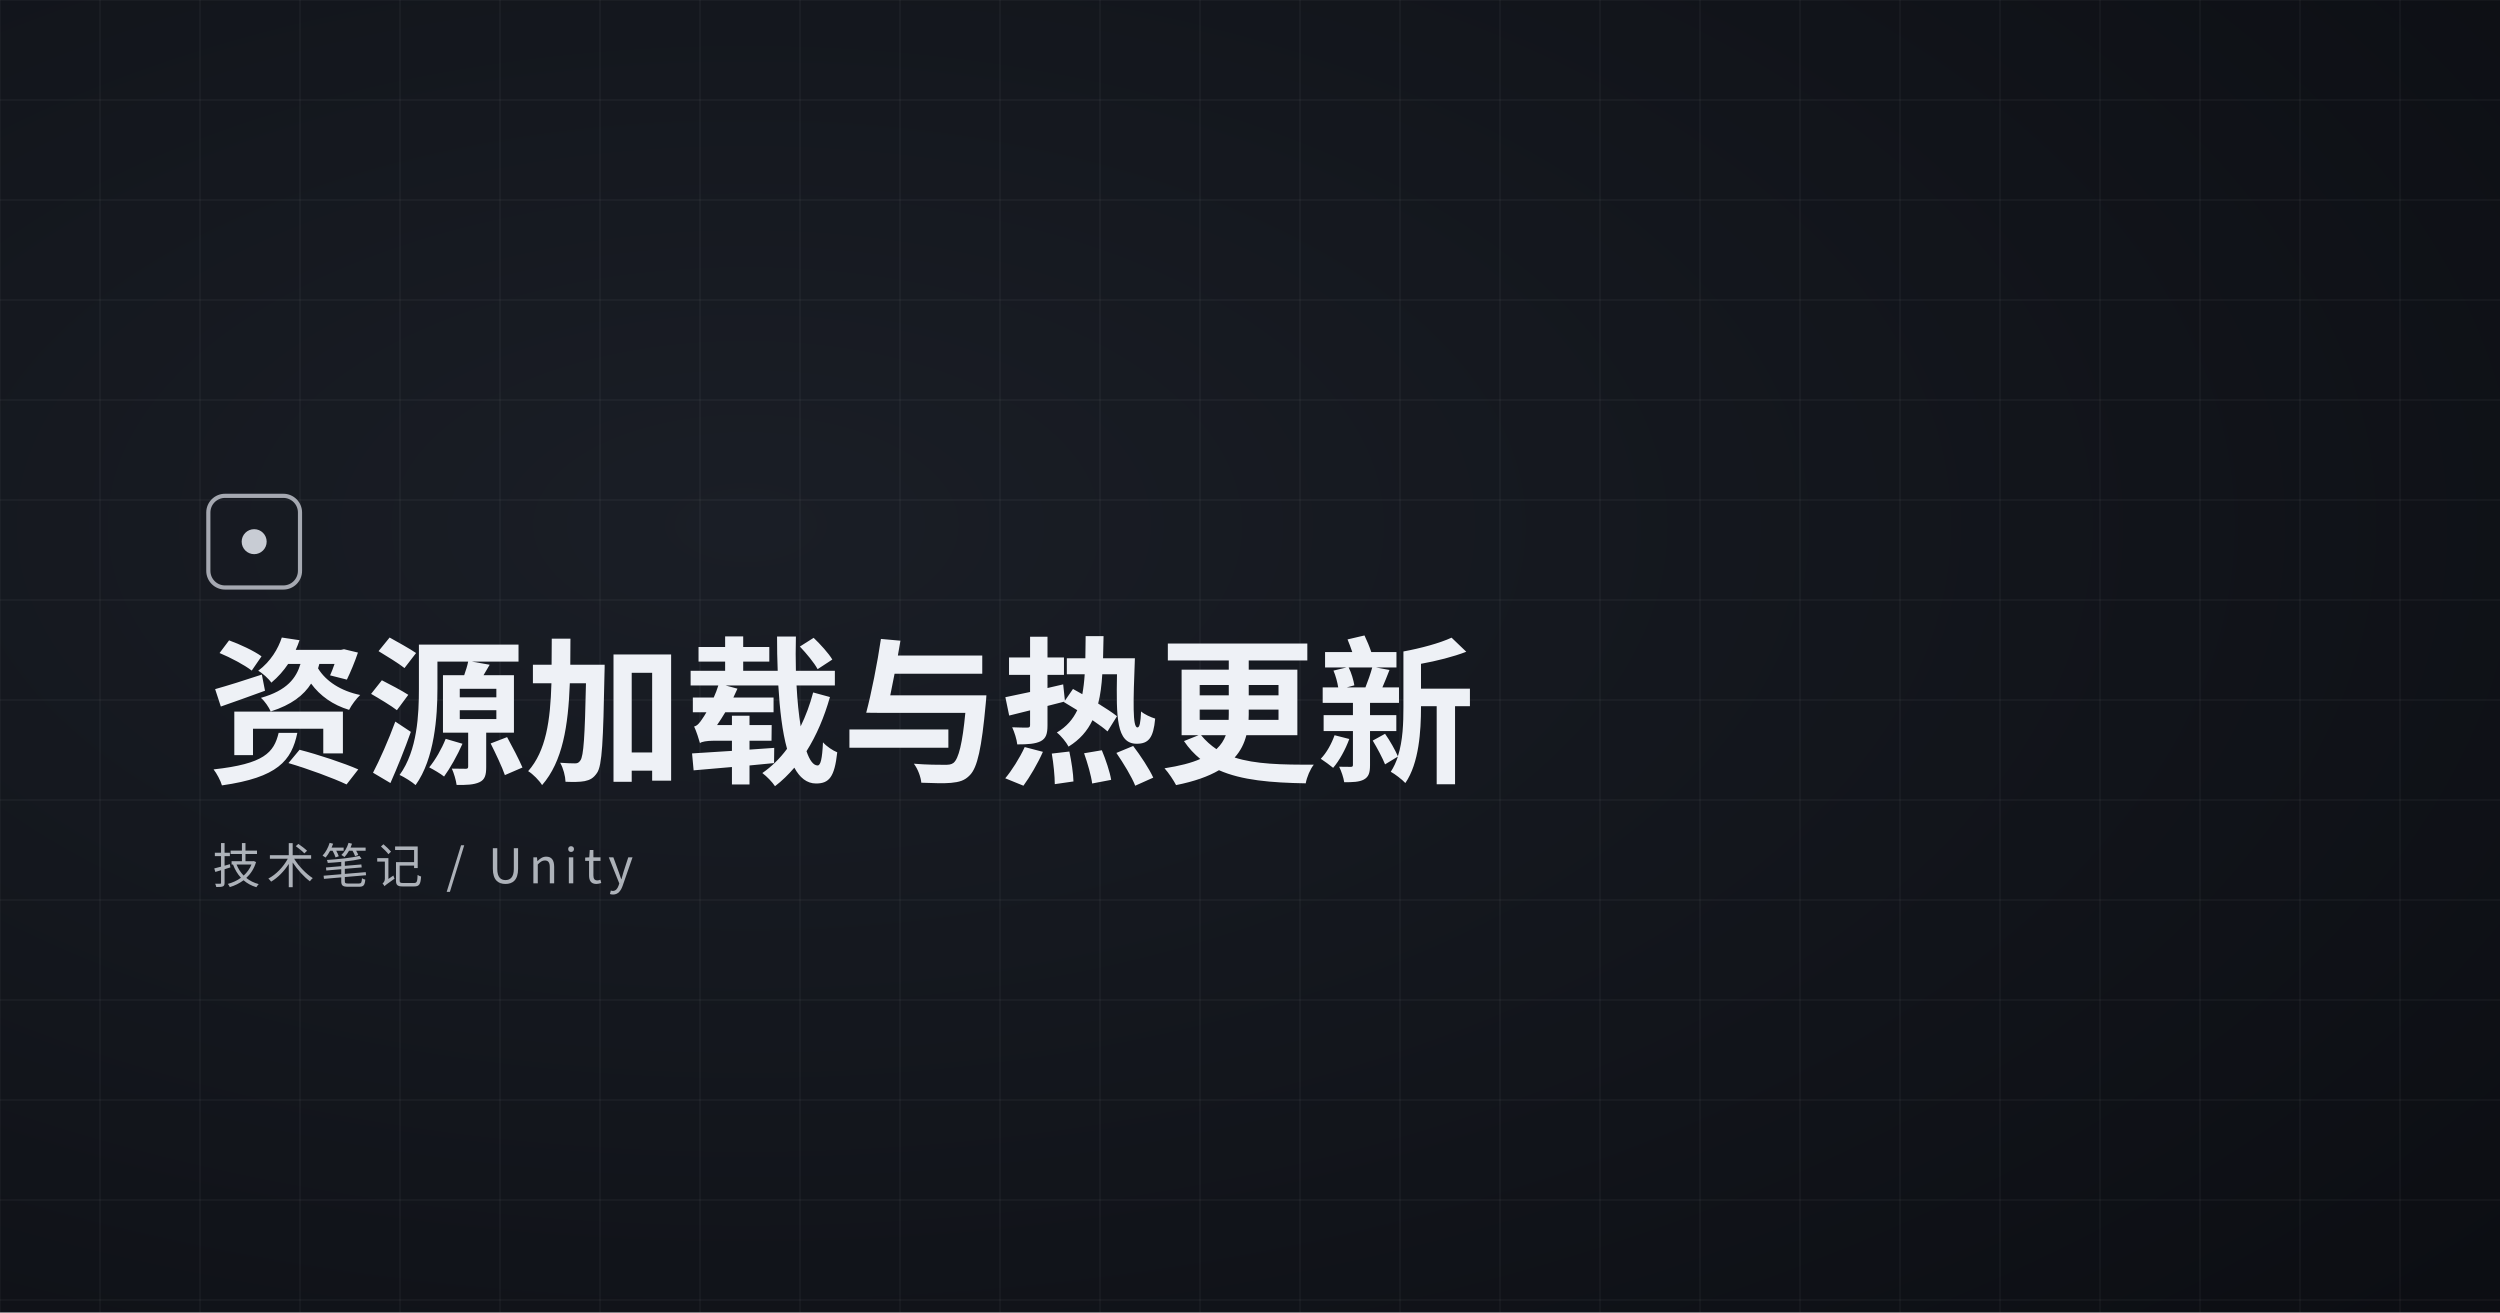
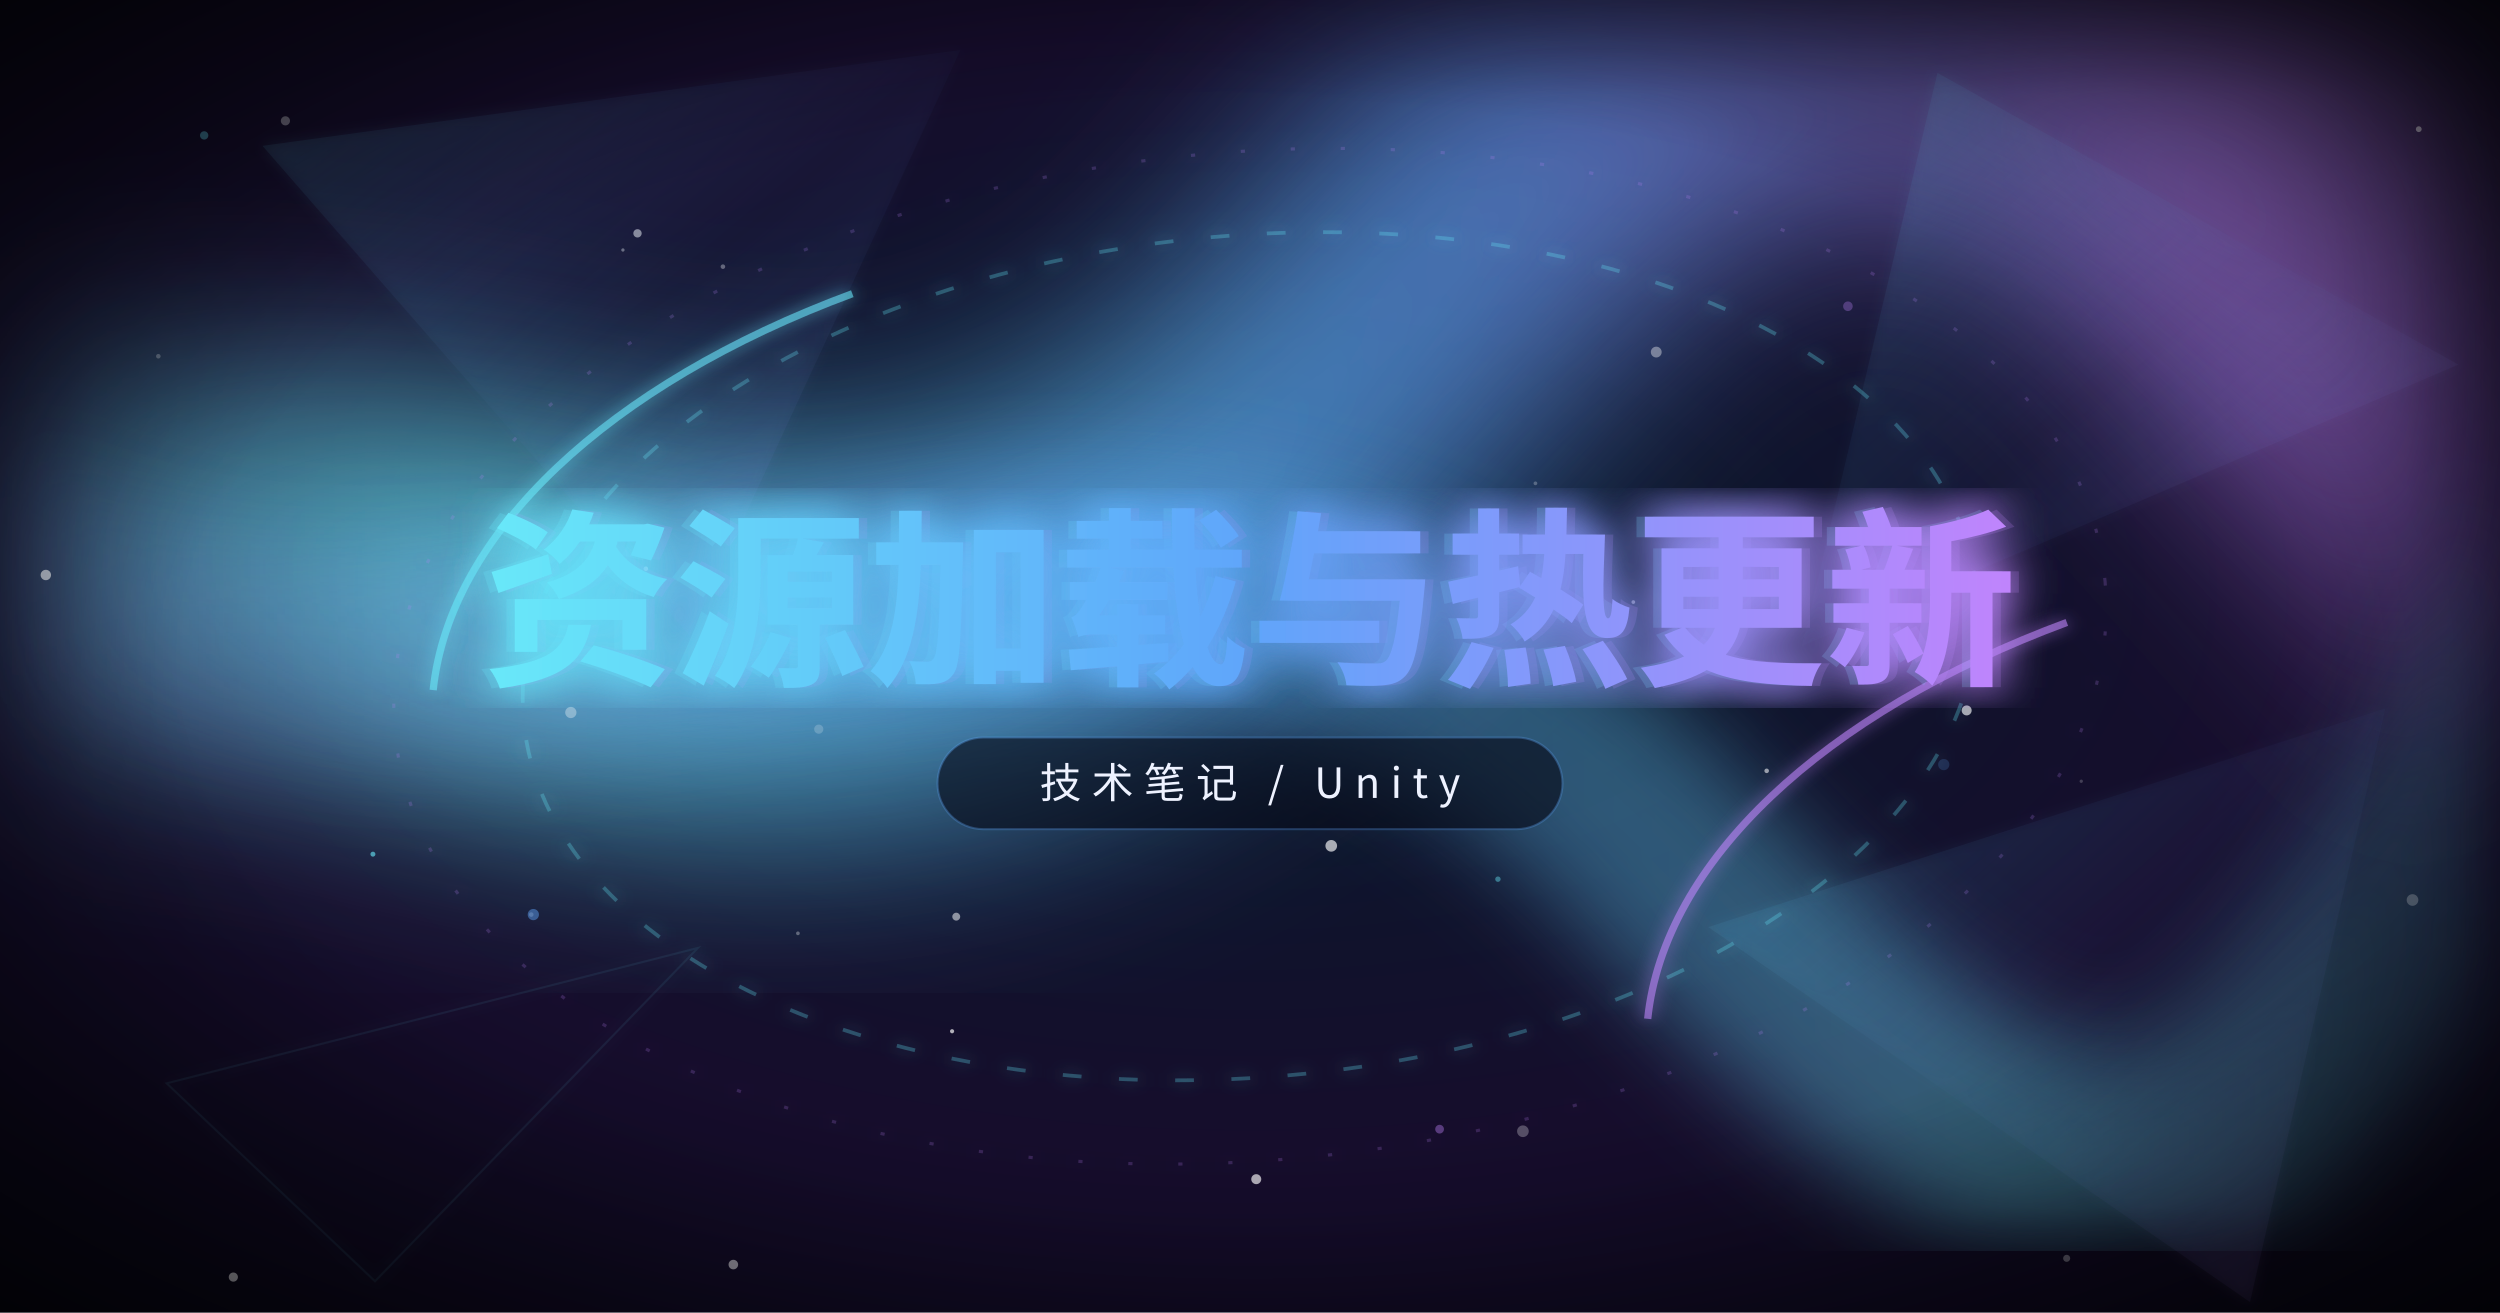
<svg xmlns="http://www.w3.org/2000/svg" width="1200" height="630" viewBox="0 0 1200 630">
  <defs>
-     <radialGradient id="bg" cx="0.3" cy="0.4" r="0.9">
-       <stop offset="0" stop-color="#1a1e26" />
-       <stop offset="1" stop-color="#0c0e13" />
+     <radialGradient id="bg" cx="50%" cy="45%" r="82%">
+       <stop stop-color="#071b2b" />
+       <stop offset=".52" stop-color="#160d2c" />
+       <stop offset="1" stop-color="#02030a" />
+     </radialGradient>
+     <linearGradient id="auroraA" x1="0" y1="0" x2="1" y2="0">
+       <stop stop-color="#67e8f9" stop-opacity="0" />
+       <stop offset=".25" stop-color="#67e8f9" stop-opacity=".82" />
+       <stop offset=".56" stop-color="#60a5fa" stop-opacity=".70" />
+       <stop offset=".82" stop-color="#c084fc" stop-opacity=".72" />
+       <stop offset="1" stop-color="#c084fc" stop-opacity="0" />
+     </linearGradient>
+     <linearGradient id="auroraB" x1="0" y1="0" x2="1" y2="0">
+       <stop stop-color="#c084fc" stop-opacity="0" />
+       <stop offset=".42" stop-color="#60a5fa" stop-opacity=".56" />
+       <stop offset=".75" stop-color="#67e8f9" stop-opacity=".58" />
+       <stop offset="1" stop-color="#67e8f9" stop-opacity="0" />
+     </linearGradient>
+     <linearGradient id="titleGradient" x1="0" y1="0" x2="1" y2="0">
+       <stop stop-color="#67e8f9" />
+       <stop offset=".5" stop-color="#60a5fa" />
+       <stop offset="1" stop-color="#c084fc" />
+     </linearGradient>
+     <linearGradient id="prismGradient" x1="0" y1="0" x2="1" y2="1">
+       <stop stop-color="#67e8f9" stop-opacity=".48" />
+       <stop offset=".5" stop-color="#60a5fa" stop-opacity=".10" />
+       <stop offset="1" stop-color="#c084fc" stop-opacity=".44" />
+     </linearGradient>
+     <linearGradient id="glassGradient" x1="0" y1="0" x2="1" y2="1">
+       <stop stop-color="#fff" stop-opacity=".13" />
+       <stop offset=".48" stop-color="#fff" stop-opacity=".035" />
+       <stop offset="1" stop-color="#60a5fa" stop-opacity=".12" />
+     </linearGradient>
+     <filter id="blur48">
+       <feGaussianBlur stdDeviation="48" />
+     </filter>
+     <filter id="blur22">
+       <feGaussianBlur stdDeviation="22" />
+     </filter>
+     <filter id="lineGlow">
+       <feGaussianBlur stdDeviation="4" result="b" />
+       <feMerge>
+         <feMergeNode in="b" />
+         <feMergeNode in="SourceGraphic" />
+       </feMerge>
+     </filter>
+     <filter id="softGlow">
+       <feGaussianBlur stdDeviation="3" result="b" />
+       <feMerge>
+         <feMergeNode in="b" />
+         <feMergeNode in="SourceGraphic" />
+       </feMerge>
+     </filter>
+     <filter id="titleGlow">
+       <feGaussianBlur stdDeviation="11" result="b1" />
+       <feGaussianBlur stdDeviation="3" result="b2" />
+       <feMerge>
+         <feMergeNode in="b1" />
+         <feMergeNode in="b2" />
+         <feMergeNode in="SourceGraphic" />
+       </feMerge>
+     </filter>
+     <radialGradient id="vignette" cx="50%" cy="50%" r="73%">
+       <stop offset=".58" stop-color="#000" stop-opacity="0" />
+       <stop offset="1" stop-color="#000" stop-opacity=".70" />
    </radialGradient>
  </defs>
  <rect width="1200" height="630" fill="url(#bg)" />
-   <line x1="0" y1="0" x2="0" y2="630" stroke="#c8ccd4" stroke-width="1" opacity="0.04" />
-   <line x1="48" y1="0" x2="48" y2="630" stroke="#c8ccd4" stroke-width="1" opacity="0.04" />
-   <line x1="96" y1="0" x2="96" y2="630" stroke="#c8ccd4" stroke-width="1" opacity="0.04" />
-   <line x1="144" y1="0" x2="144" y2="630" stroke="#c8ccd4" stroke-width="1" opacity="0.04" />
-   <line x1="192" y1="0" x2="192" y2="630" stroke="#c8ccd4" stroke-width="1" opacity="0.04" />
-   <line x1="240" y1="0" x2="240" y2="630" stroke="#c8ccd4" stroke-width="1" opacity="0.04" />
-   <line x1="288" y1="0" x2="288" y2="630" stroke="#c8ccd4" stroke-width="1" opacity="0.04" />
-   <line x1="336" y1="0" x2="336" y2="630" stroke="#c8ccd4" stroke-width="1" opacity="0.04" />
-   <line x1="384" y1="0" x2="384" y2="630" stroke="#c8ccd4" stroke-width="1" opacity="0.04" />
-   <line x1="432" y1="0" x2="432" y2="630" stroke="#c8ccd4" stroke-width="1" opacity="0.04" />
-   <line x1="480" y1="0" x2="480" y2="630" stroke="#c8ccd4" stroke-width="1" opacity="0.04" />
-   <line x1="528" y1="0" x2="528" y2="630" stroke="#c8ccd4" stroke-width="1" opacity="0.04" />
-   <line x1="576" y1="0" x2="576" y2="630" stroke="#c8ccd4" stroke-width="1" opacity="0.04" />
-   <line x1="624" y1="0" x2="624" y2="630" stroke="#c8ccd4" stroke-width="1" opacity="0.04" />
-   <line x1="672" y1="0" x2="672" y2="630" stroke="#c8ccd4" stroke-width="1" opacity="0.04" />
-   <line x1="720" y1="0" x2="720" y2="630" stroke="#c8ccd4" stroke-width="1" opacity="0.04" />
-   <line x1="768" y1="0" x2="768" y2="630" stroke="#c8ccd4" stroke-width="1" opacity="0.04" />
-   <line x1="816" y1="0" x2="816" y2="630" stroke="#c8ccd4" stroke-width="1" opacity="0.04" />
-   <line x1="864" y1="0" x2="864" y2="630" stroke="#c8ccd4" stroke-width="1" opacity="0.04" />
-   <line x1="912" y1="0" x2="912" y2="630" stroke="#c8ccd4" stroke-width="1" opacity="0.04" />
-   <line x1="960" y1="0" x2="960" y2="630" stroke="#c8ccd4" stroke-width="1" opacity="0.04" />
-   <line x1="1008" y1="0" x2="1008" y2="630" stroke="#c8ccd4" stroke-width="1" opacity="0.04" />
-   <line x1="1056" y1="0" x2="1056" y2="630" stroke="#c8ccd4" stroke-width="1" opacity="0.04" />
-   <line x1="1104" y1="0" x2="1104" y2="630" stroke="#c8ccd4" stroke-width="1" opacity="0.04" />
-   <line x1="1152" y1="0" x2="1152" y2="630" stroke="#c8ccd4" stroke-width="1" opacity="0.04" />
-   <line x1="0" y1="0" x2="1200" y2="0" stroke="#c8ccd4" stroke-width="1" opacity="0.04" />
-   <line x1="0" y1="48" x2="1200" y2="48" stroke="#c8ccd4" stroke-width="1" opacity="0.04" />
-   <line x1="0" y1="96" x2="1200" y2="96" stroke="#c8ccd4" stroke-width="1" opacity="0.04" />
-   <line x1="0" y1="144" x2="1200" y2="144" stroke="#c8ccd4" stroke-width="1" opacity="0.04" />
-   <line x1="0" y1="192" x2="1200" y2="192" stroke="#c8ccd4" stroke-width="1" opacity="0.04" />
-   <line x1="0" y1="240" x2="1200" y2="240" stroke="#c8ccd4" stroke-width="1" opacity="0.04" />
-   <line x1="0" y1="288" x2="1200" y2="288" stroke="#c8ccd4" stroke-width="1" opacity="0.04" />
-   <line x1="0" y1="336" x2="1200" y2="336" stroke="#c8ccd4" stroke-width="1" opacity="0.04" />
-   <line x1="0" y1="384" x2="1200" y2="384" stroke="#c8ccd4" stroke-width="1" opacity="0.04" />
-   <line x1="0" y1="432" x2="1200" y2="432" stroke="#c8ccd4" stroke-width="1" opacity="0.04" />
-   <line x1="0" y1="480" x2="1200" y2="480" stroke="#c8ccd4" stroke-width="1" opacity="0.04" />
-   <line x1="0" y1="528" x2="1200" y2="528" stroke="#c8ccd4" stroke-width="1" opacity="0.04" />
-   <line x1="0" y1="576" x2="1200" y2="576" stroke="#c8ccd4" stroke-width="1" opacity="0.04" />
-   <line x1="0" y1="624" x2="1200" y2="624" stroke="#c8ccd4" stroke-width="1" opacity="0.04" />
-   <rect x="100" y="238" width="44" height="44" rx="8" fill="none" stroke="#c8ccd4" stroke-width="2" opacity="0.8" />
-   <circle cx="122" cy="260" r="6" fill="#c8ccd4" />
-   <text x="100" y="370" font-family="'PingFang SC','Microsoft YaHei','Noto Sans CJK SC',sans-serif" font-size="76" font-weight="700" fill="#eef1f6">资源加载与热更新</text>
-   <text x="102" y="424" font-family="'PingFang SC','Microsoft YaHei','Noto Sans CJK SC',sans-serif" font-size="23" fill="#c8ccd4" opacity="0.85" letter-spacing="3">技术笔记 / Unity</text>
+   <path d="M-160 385 C100 70 360 520 660 163 S1060 90 1360 433" fill="none" stroke="url(#auroraA)" stroke-width="172" filter="url(#blur48)" opacity=".94" />
+   <path d="M-100 195 C220 500 500 90 800 413 S1110 465 1320 140" fill="none" stroke="url(#auroraB)" stroke-width="105" filter="url(#blur22)" opacity=".64" />
+   <circle cx="719" cy="422" r="1.3" fill="#67e8f9" opacity="0.42" />
+   <circle cx="299" cy="120" r="0.8" fill="#ffffff" opacity="0.37" />
+   <circle cx="944" cy="341" r="2.4" fill="#ffffff" opacity="0.63" />
+   <circle cx="603" cy="566" r="2.4" fill="#ffffff" opacity="0.64" />
+   <circle cx="137" cy="58" r="2.2" fill="#ffffff" opacity="0.34" />
+   <circle cx="887" cy="147" r="2.3" fill="#c084fc" opacity="0.31" />
+   <circle cx="1158" cy="432" r="2.8" fill="#ffffff" opacity="0.25" />
+   <circle cx="352" cy="607" r="2.3" fill="#ffffff" opacity="0.50" />
+   <circle cx="255" cy="439" r="1.1" fill="#ffffff" opacity="0.23" />
+   <circle cx="848" cy="370" r="1.1" fill="#ffffff" opacity="0.56" />
+   <circle cx="933" cy="367" r="2.7" fill="#60a5fa" opacity="0.18" />
+   <circle cx="274" cy="342" r="2.7" fill="#ffffff" opacity="0.33" />
+   <circle cx="76" cy="171" r="1.1" fill="#ffffff" opacity="0.25" />
+   <circle cx="731" cy="543" r="2.8" fill="#ffffff" opacity="0.27" />
+   <circle cx="784" cy="289" r="0.9" fill="#ffffff" opacity="0.45" />
+   <circle cx="98" cy="65" r="2.0" fill="#67e8f9" opacity="0.38" />
+   <circle cx="310" cy="273" r="1.1" fill="#ffffff" opacity="0.56" />
+   <circle cx="737" cy="232" r="0.9" fill="#ffffff" opacity="0.25" />
+   <circle cx="639" cy="406" r="2.8" fill="#ffffff" opacity="0.64" />
+   <circle cx="999" cy="375" r="0.8" fill="#ffffff" opacity="0.20" />
+   <circle cx="691" cy="542" r="2.1" fill="#c084fc" opacity="0.39" />
+   <circle cx="22" cy="276" r="2.5" fill="#ffffff" opacity="0.60" />
+   <circle cx="393" cy="350" r="2.2" fill="#ffffff" opacity="0.19" />
+   <circle cx="1161" cy="62" r="1.4" fill="#ffffff" opacity="0.53" />
+   <circle cx="347" cy="128" r="1.1" fill="#ffffff" opacity="0.34" />
+   <circle cx="256" cy="439" r="2.7" fill="#60a5fa" opacity="0.46" />
+   <circle cx="306" cy="112" r="2.0" fill="#ffffff" opacity="0.50" />
+   <circle cx="459" cy="440" r="1.9" fill="#ffffff" opacity="0.51" />
+   <circle cx="383" cy="448" r="0.9" fill="#ffffff" opacity="0.32" />
+   <circle cx="112" cy="613" r="2.2" fill="#ffffff" opacity="0.60" />
+   <circle cx="179" cy="410" r="1.2" fill="#67e8f9" opacity="0.61" />
+   <circle cx="992" cy="604" r="1.7" fill="#ffffff" opacity="0.30" />
+   <circle cx="795" cy="169" r="2.6" fill="#ffffff" opacity="0.38" />
+   <circle cx="457" cy="495" r="1.0" fill="#ffffff" opacity="0.67" />
+   <g transform="translate(600 315) rotate(-5)" fill="none" filter="url(#lineGlow)">
+     <ellipse rx="350" ry="202" stroke="#67e8f9" stroke-opacity=".28" stroke-width="1.8" stroke-dasharray="9 18" />
+     <ellipse rx="412" ry="242" stroke="#c084fc" stroke-opacity=".20" stroke-width="1.5" stroke-dasharray="2 22" />
+     <path d="M-392 -18 A395 218 0 0 1 -175 -190" stroke="#67e8f9" stroke-width="3.5" opacity=".58" />
+     <path d="M175 190 A395 218 0 0 1 392 18" stroke="#c084fc" stroke-width="3.5" opacity=".58" />
+   </g>
+   <g opacity=".24" filter="url(#softGlow)">
+     <polygon points="126,70 461,24 331,305" fill="url(#prismGradient)" />
+     <polygon points="930,35 1180,175 865,310" fill="url(#prismGradient)" />
+     <polygon points="820,445 1145,340 1080,625" fill="url(#prismGradient)" />
+     <path d="M80 520 L335 455 L180 615 Z" fill="none" stroke="#67e8f9" stroke-opacity=".32" />
+   </g>
+   <text x="596" y="322" font-family="'PingFang SC','Microsoft YaHei','Noto Sans CJK SC',sans-serif" font-size="92" font-weight="900" fill="#67e8f9" opacity=".22" text-anchor="middle">资源加载与热更新</text>
+   <text x="604" y="322" font-family="'PingFang SC','Microsoft YaHei','Noto Sans CJK SC',sans-serif" font-size="92" font-weight="900" fill="#c084fc" opacity=".20" text-anchor="middle">资源加载与热更新</text>
+   <text x="600" y="322" font-family="'PingFang SC','Microsoft YaHei','Noto Sans CJK SC',sans-serif" font-size="92" font-weight="900" fill="url(#titleGradient)" text-anchor="middle" filter="url(#titleGlow)">资源加载与热更新</text>
+   <rect x="450" y="354" width="300" height="44" rx="22" fill="#070a18" opacity=".64" stroke="#60a5fa" stroke-opacity=".42" />
+   <text x="600" y="383" font-family="'PingFang SC','Microsoft YaHei','Noto Sans CJK SC',sans-serif" font-size="20" fill="#eef2ff" text-anchor="middle" letter-spacing="5">技术笔记 / Unity</text>
+   <rect width="1200" height="630" fill="url(#vignette)" pointer-events="none" />
</svg>
